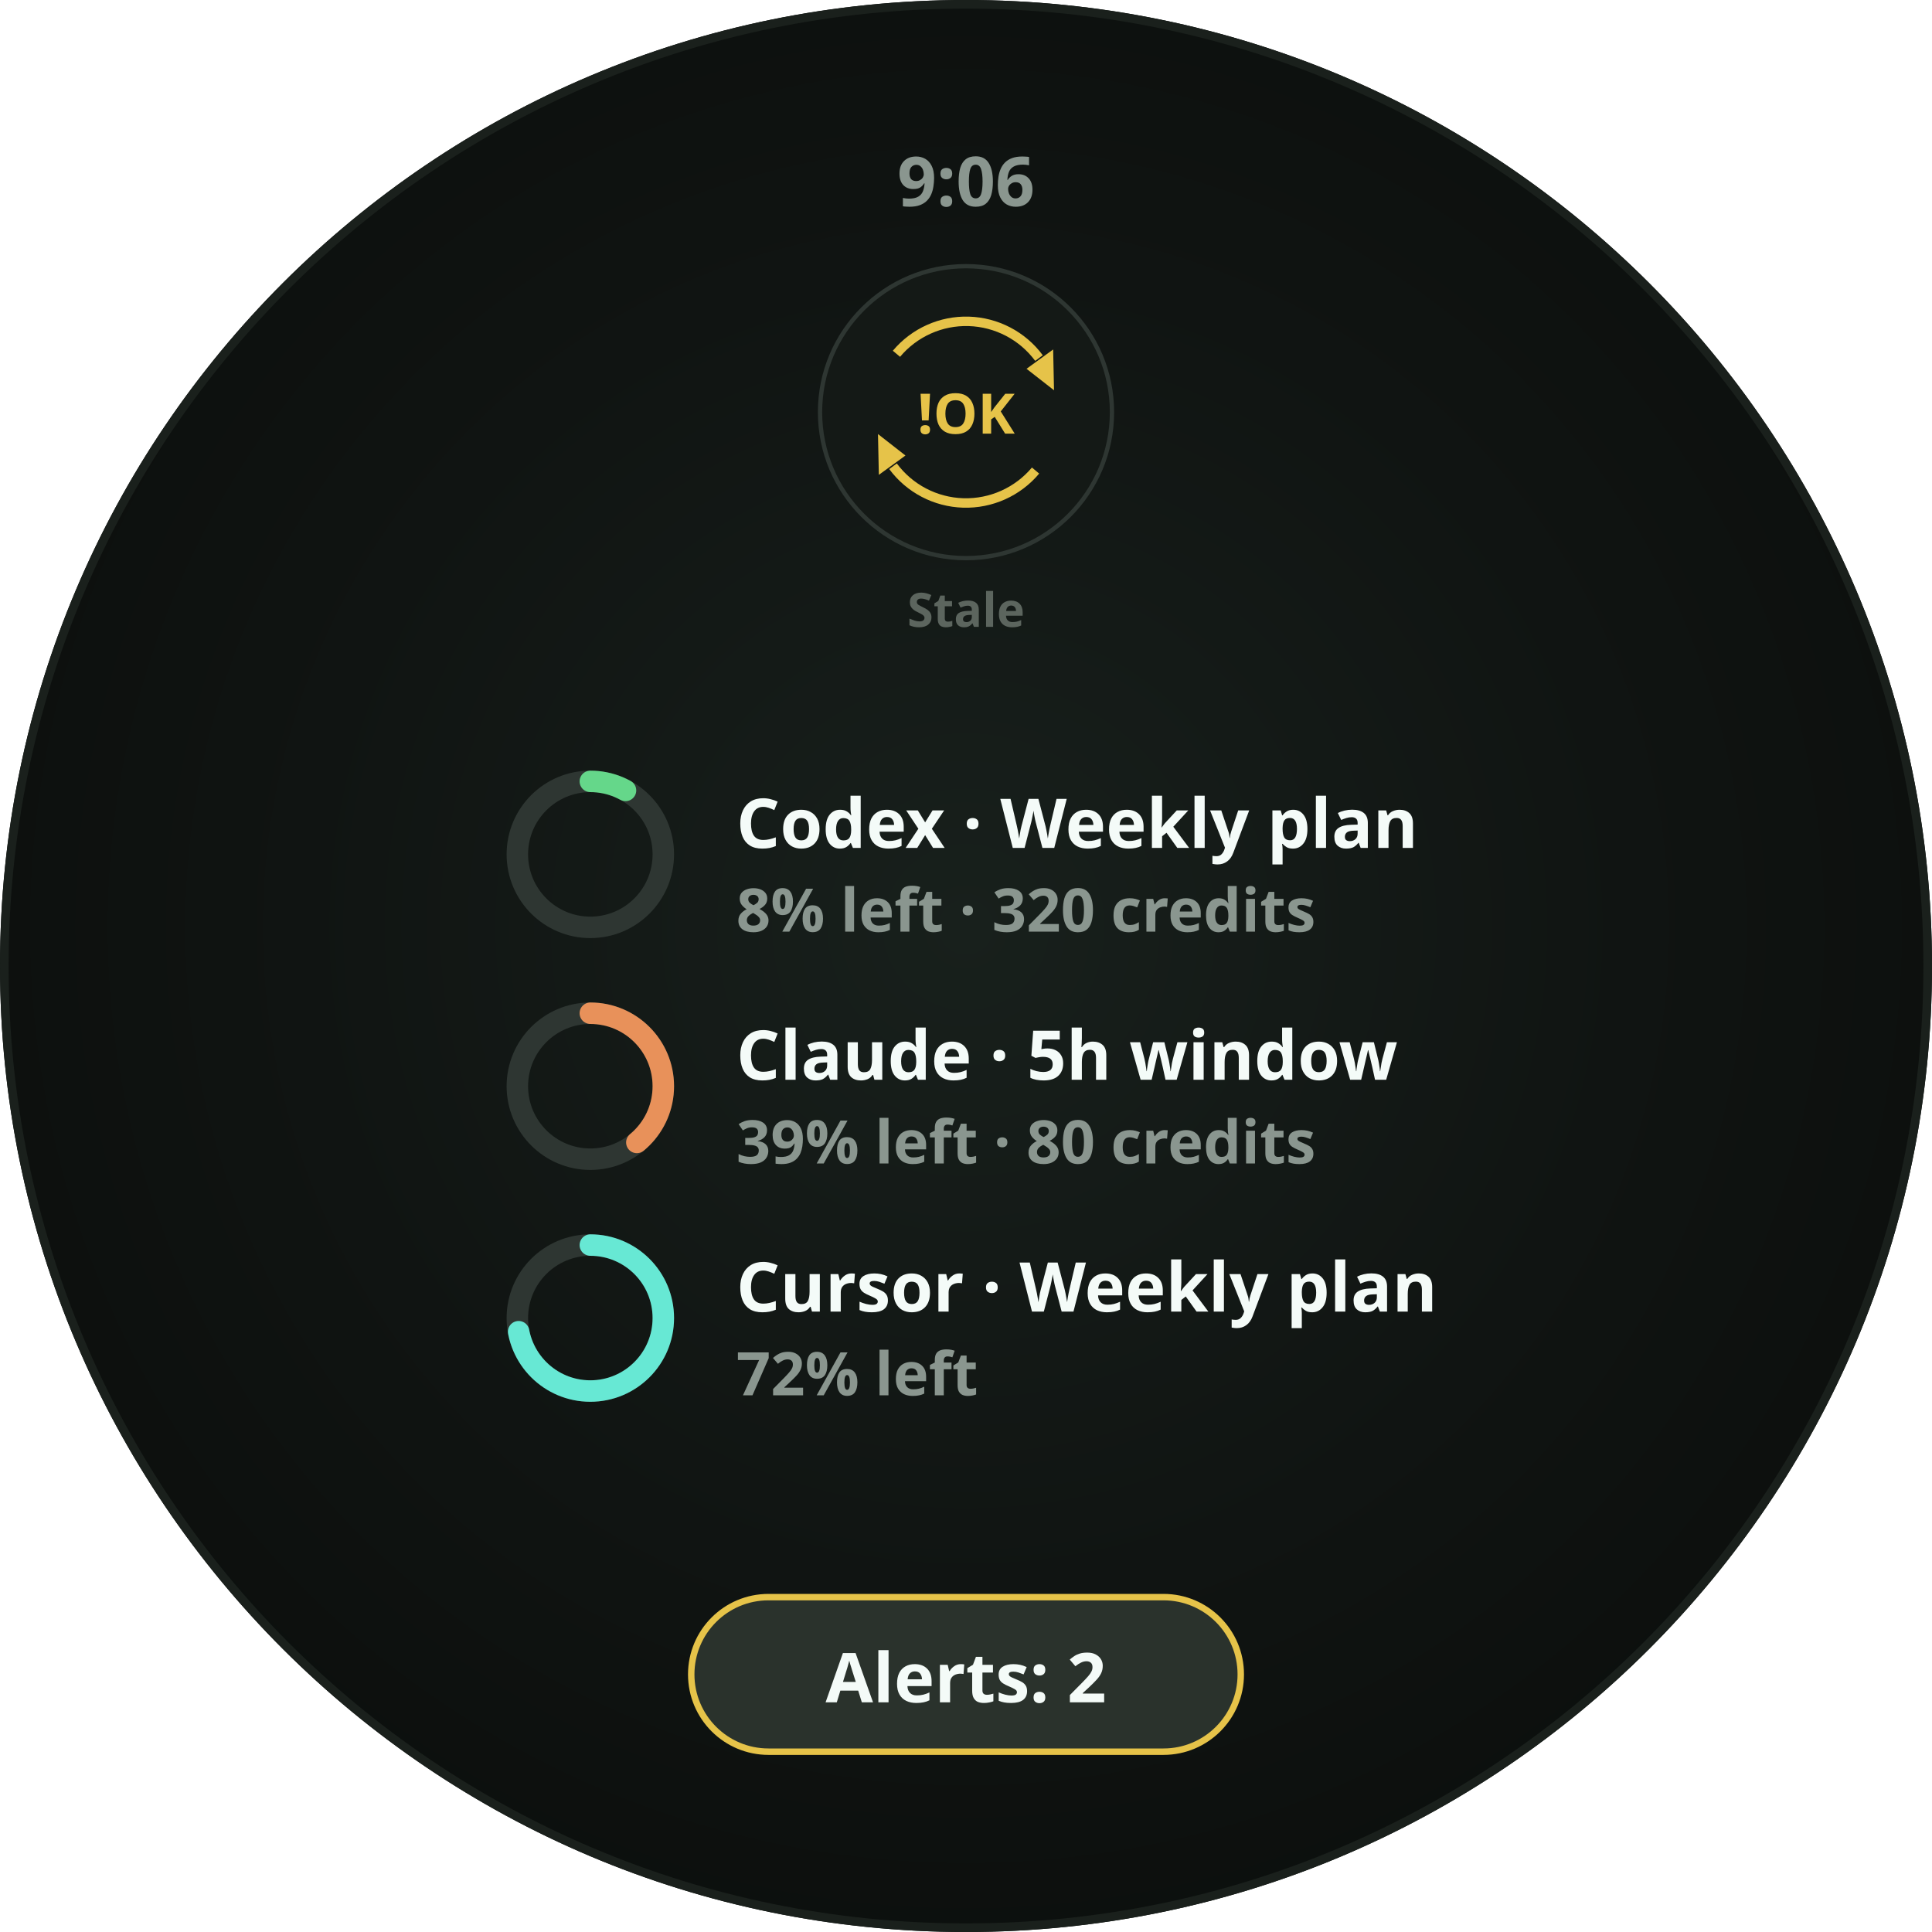
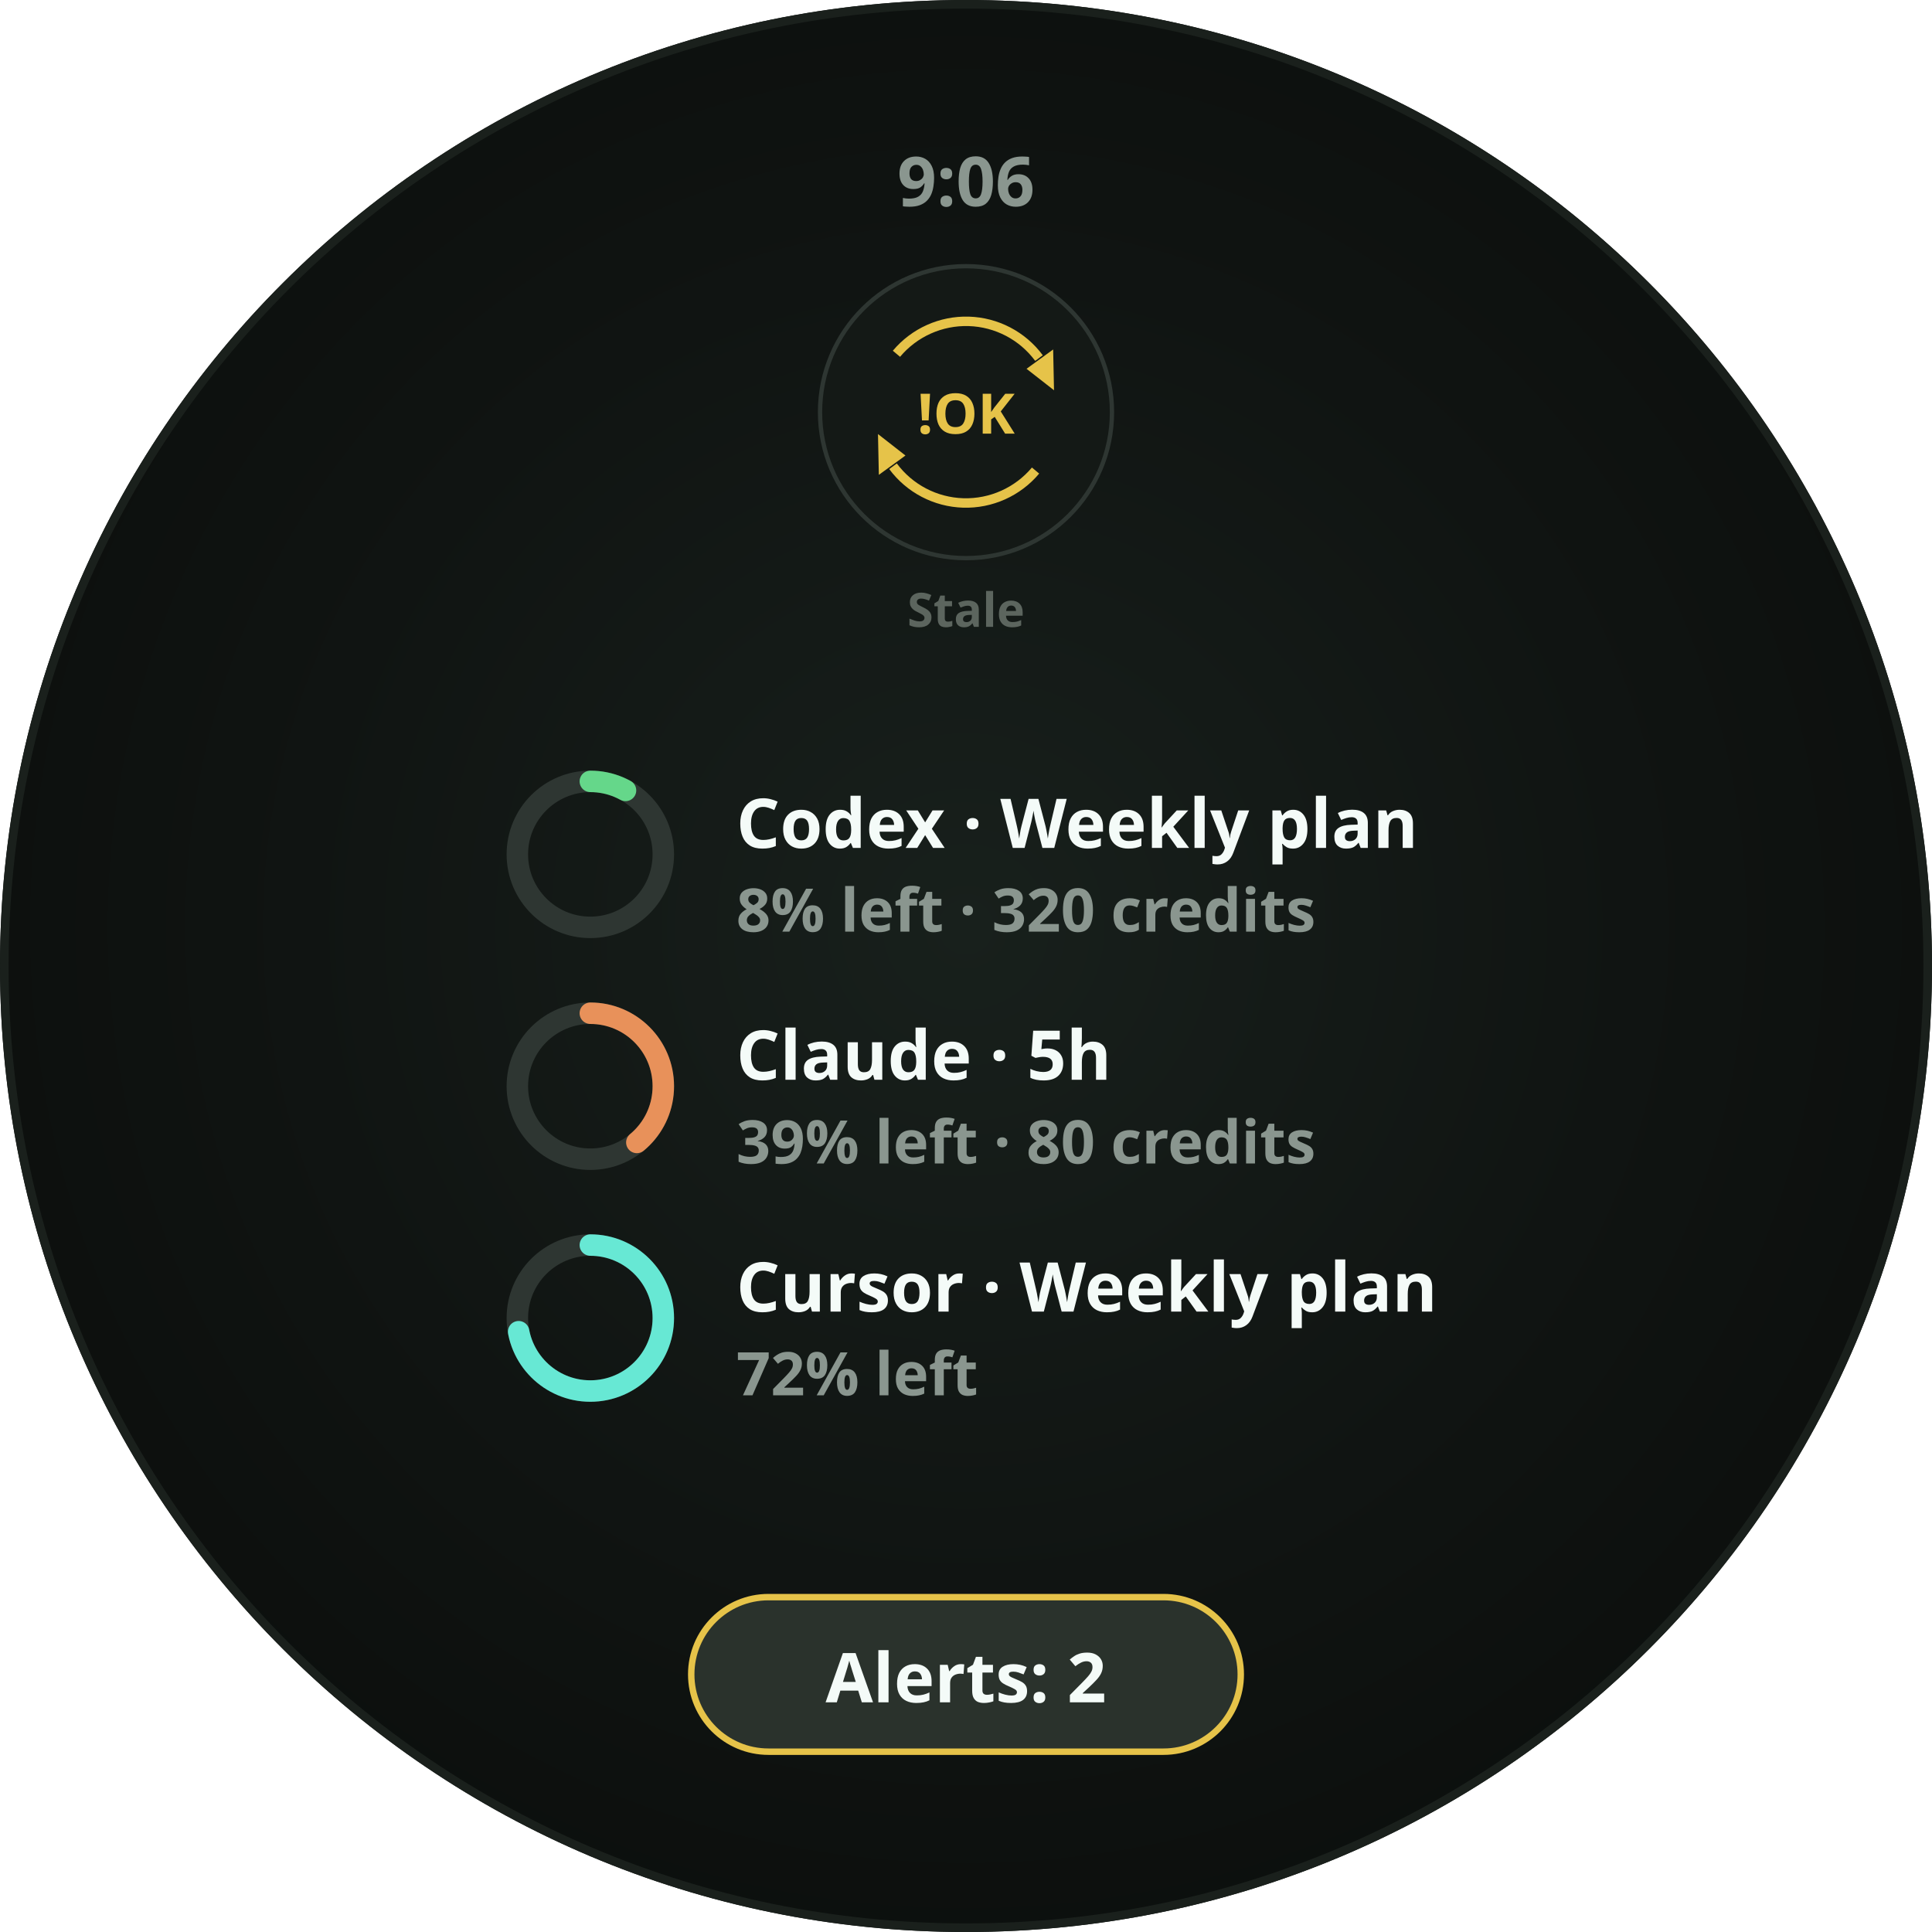
<svg xmlns="http://www.w3.org/2000/svg" width="450" height="450" viewBox="0 0 450 450" role="img" aria-label="Glance · legend · !OK · Stale · refresh enabled">
  <defs>
    <radialGradient id="lift" cx="50%" cy="48%" r="62%">
      <stop offset="0%" stop-color="#18201C" />
      <stop offset="55%" stop-color="#101412" />
      <stop offset="100%" stop-color="#0A0D0B" />
    </radialGradient>
    <clipPath id="roundClip">
      <circle cx="225" cy="225" r="225" />
    </clipPath>
  </defs>
  <g clip-path="url(#roundClip)">
    <rect width="450" height="450" fill="url(#lift)" />
    <text x="225" y="48" text-anchor="middle" font-family="Noto Sans, sans-serif" font-size="16" font-weight="700" fill="#8A968F">9:06</text>
    <circle cx="225" cy="96" r="34" fill="#141916" stroke="#2E3632" stroke-width="1" />
    <path d="M 208.8 82.4 A 21.15 21.15 0 0 1 242.0 83.4" fill="none" stroke="#E6C349" stroke-width="2.2" stroke-linecap="butt" opacity="1" />
    <path d="M 245.5 90.9       L 239.1 85.9       L 245.3 81.4 Z" fill="#E6C349" opacity="1" />
    <path d="M 241.2 109.6 A 21.15 21.15 0 0 1 208.0 108.6" fill="none" stroke="#E6C349" stroke-width="2.2" stroke-linecap="butt" opacity="1" />
    <path d="M 204.5 101.1       L 210.9 106.1       L 204.7 110.6 Z" fill="#E6C349" opacity="1" />
    <text x="225" y="101.0" text-anchor="middle" font-family="Noto Sans, sans-serif" font-size="13" font-weight="700" fill="#E6C349">!OK</text>
    <text x="225" y="146.0" text-anchor="middle" font-family="Noto Sans, sans-serif" font-size="11" font-weight="700" fill="#5C655E">Stale</text>
    <circle cx="137.5" cy="199" r="17" fill="none" stroke="#2E3632" stroke-width="5" />
    <circle cx="137.5" cy="199" r="17" fill="none" stroke="#65D78A" stroke-width="5" stroke-linecap="round" stroke-dasharray="8.55 106.81" transform="rotate(-90 137.5 199)" />
    <text x="171.5" y="197.5" font-family="Noto Sans, sans-serif" font-size="16" font-weight="700" fill="#F4FBF8">Codex · Weekly plan</text>
    <text x="171.5" y="217.0" font-family="Noto Sans, sans-serif" font-size="14" font-weight="700" fill="#8A968F">8% left · 320 credits</text>
    <circle cx="137.5" cy="253" r="17" fill="none" stroke="#2E3632" stroke-width="5" />
    <circle cx="137.5" cy="253" r="17" fill="none" stroke="#E8915A" stroke-width="5" stroke-linecap="round" stroke-dasharray="41.66 106.81" transform="rotate(-90 137.5 253)" />
-     <text x="171.5" y="251.5" font-family="Noto Sans, sans-serif" font-size="16" font-weight="700" fill="#F4FBF8">Claude · 5h window</text>
+     <text x="171.5" y="251.5" font-family="Noto Sans, sans-serif" font-size="16" font-weight="700" fill="#F4FBF8">Claude · 5h</text>
    <text x="171.5" y="271.0" font-family="Noto Sans, sans-serif" font-size="14" font-weight="700" fill="#8A968F">39% left · 80 credits</text>
    <circle cx="137.5" cy="307" r="17" fill="none" stroke="#2E3632" stroke-width="5" />
    <circle cx="137.5" cy="307" r="17" fill="none" stroke="#67E8D4" stroke-width="5" stroke-linecap="round" stroke-dasharray="76.91 106.81" transform="rotate(-90 137.5 307)" />
    <text x="171.5" y="305.5" font-family="Noto Sans, sans-serif" font-size="16" font-weight="700" fill="#F4FBF8">Cursor · Weekly plan</text>
    <text x="171.5" y="325.0" font-family="Noto Sans, sans-serif" font-size="14" font-weight="700" fill="#8A968F">72% left</text>
    <rect x="161.0" y="372" width="128.0" height="36" rx="18" fill="#2A322C" stroke="#E6C349" stroke-width="1.5" fill-opacity="1" />
    <text x="225" y="396.5" text-anchor="middle" font-family="Noto Sans, sans-serif" font-size="16" font-weight="700" fill="#F4FBF8">Alerts: 2</text>
  </g>
  <circle cx="225" cy="225" r="224.0" fill="none" stroke="#1A201C" stroke-width="2" />
</svg>
